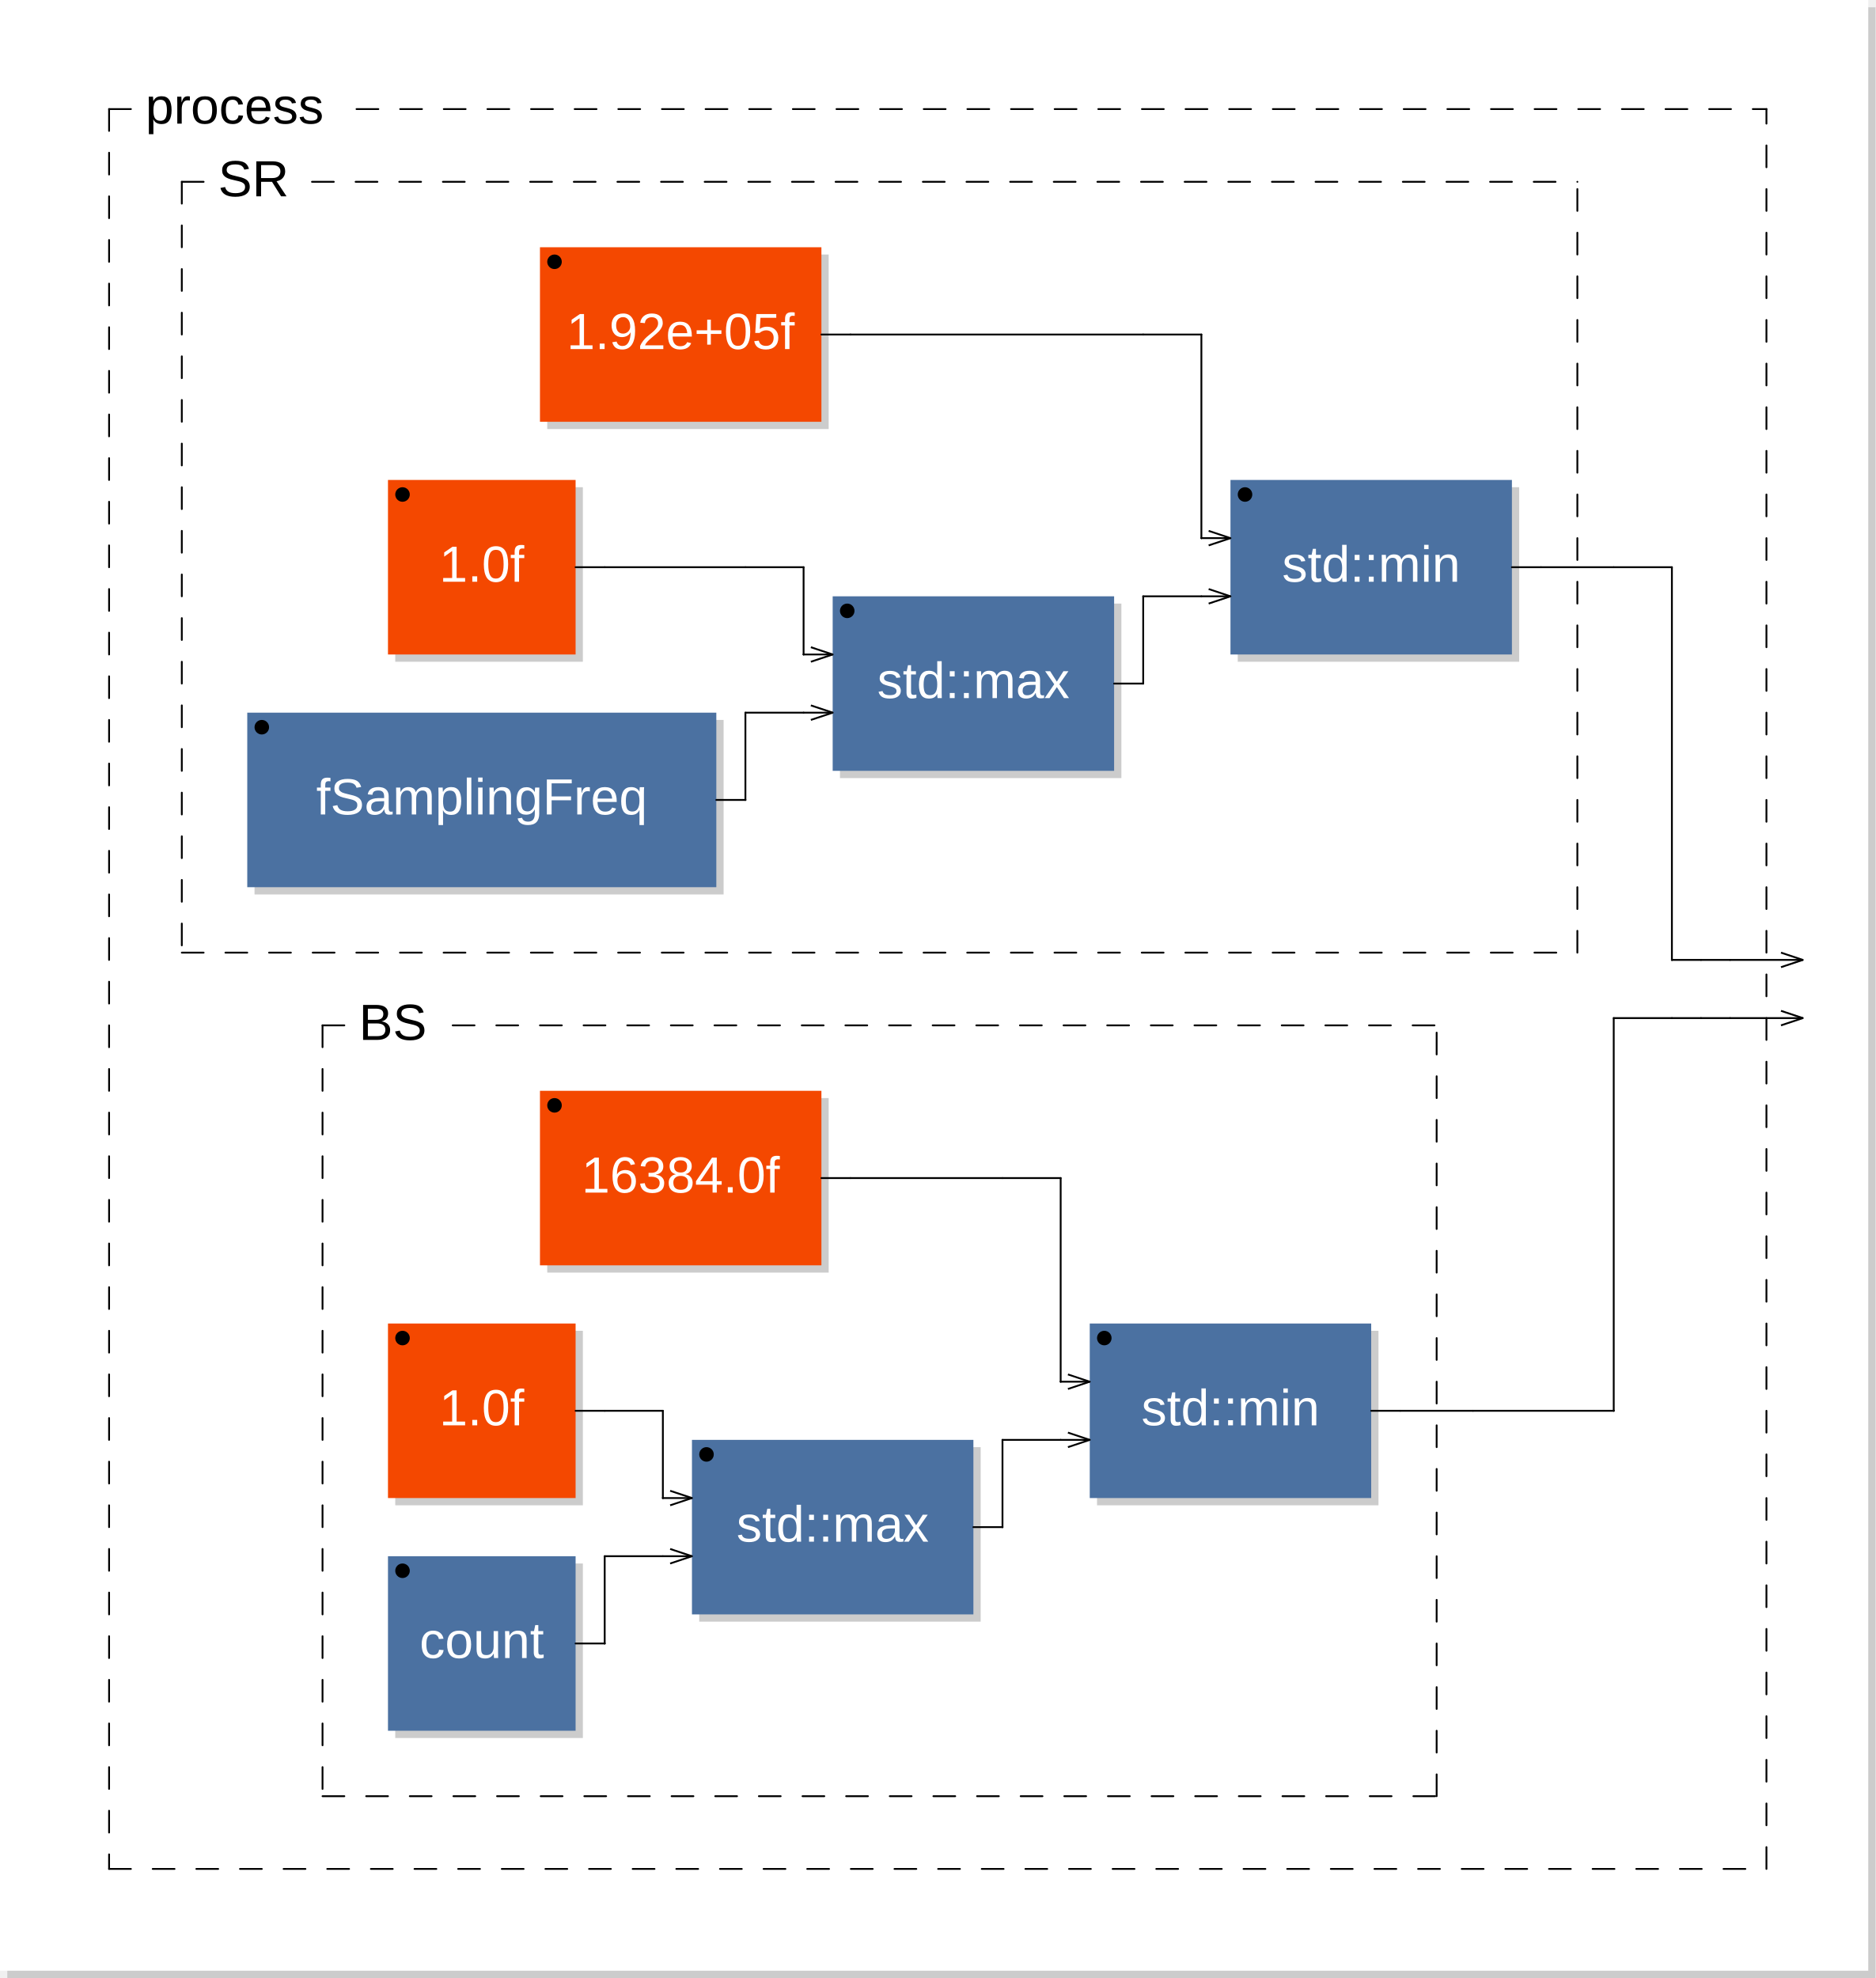
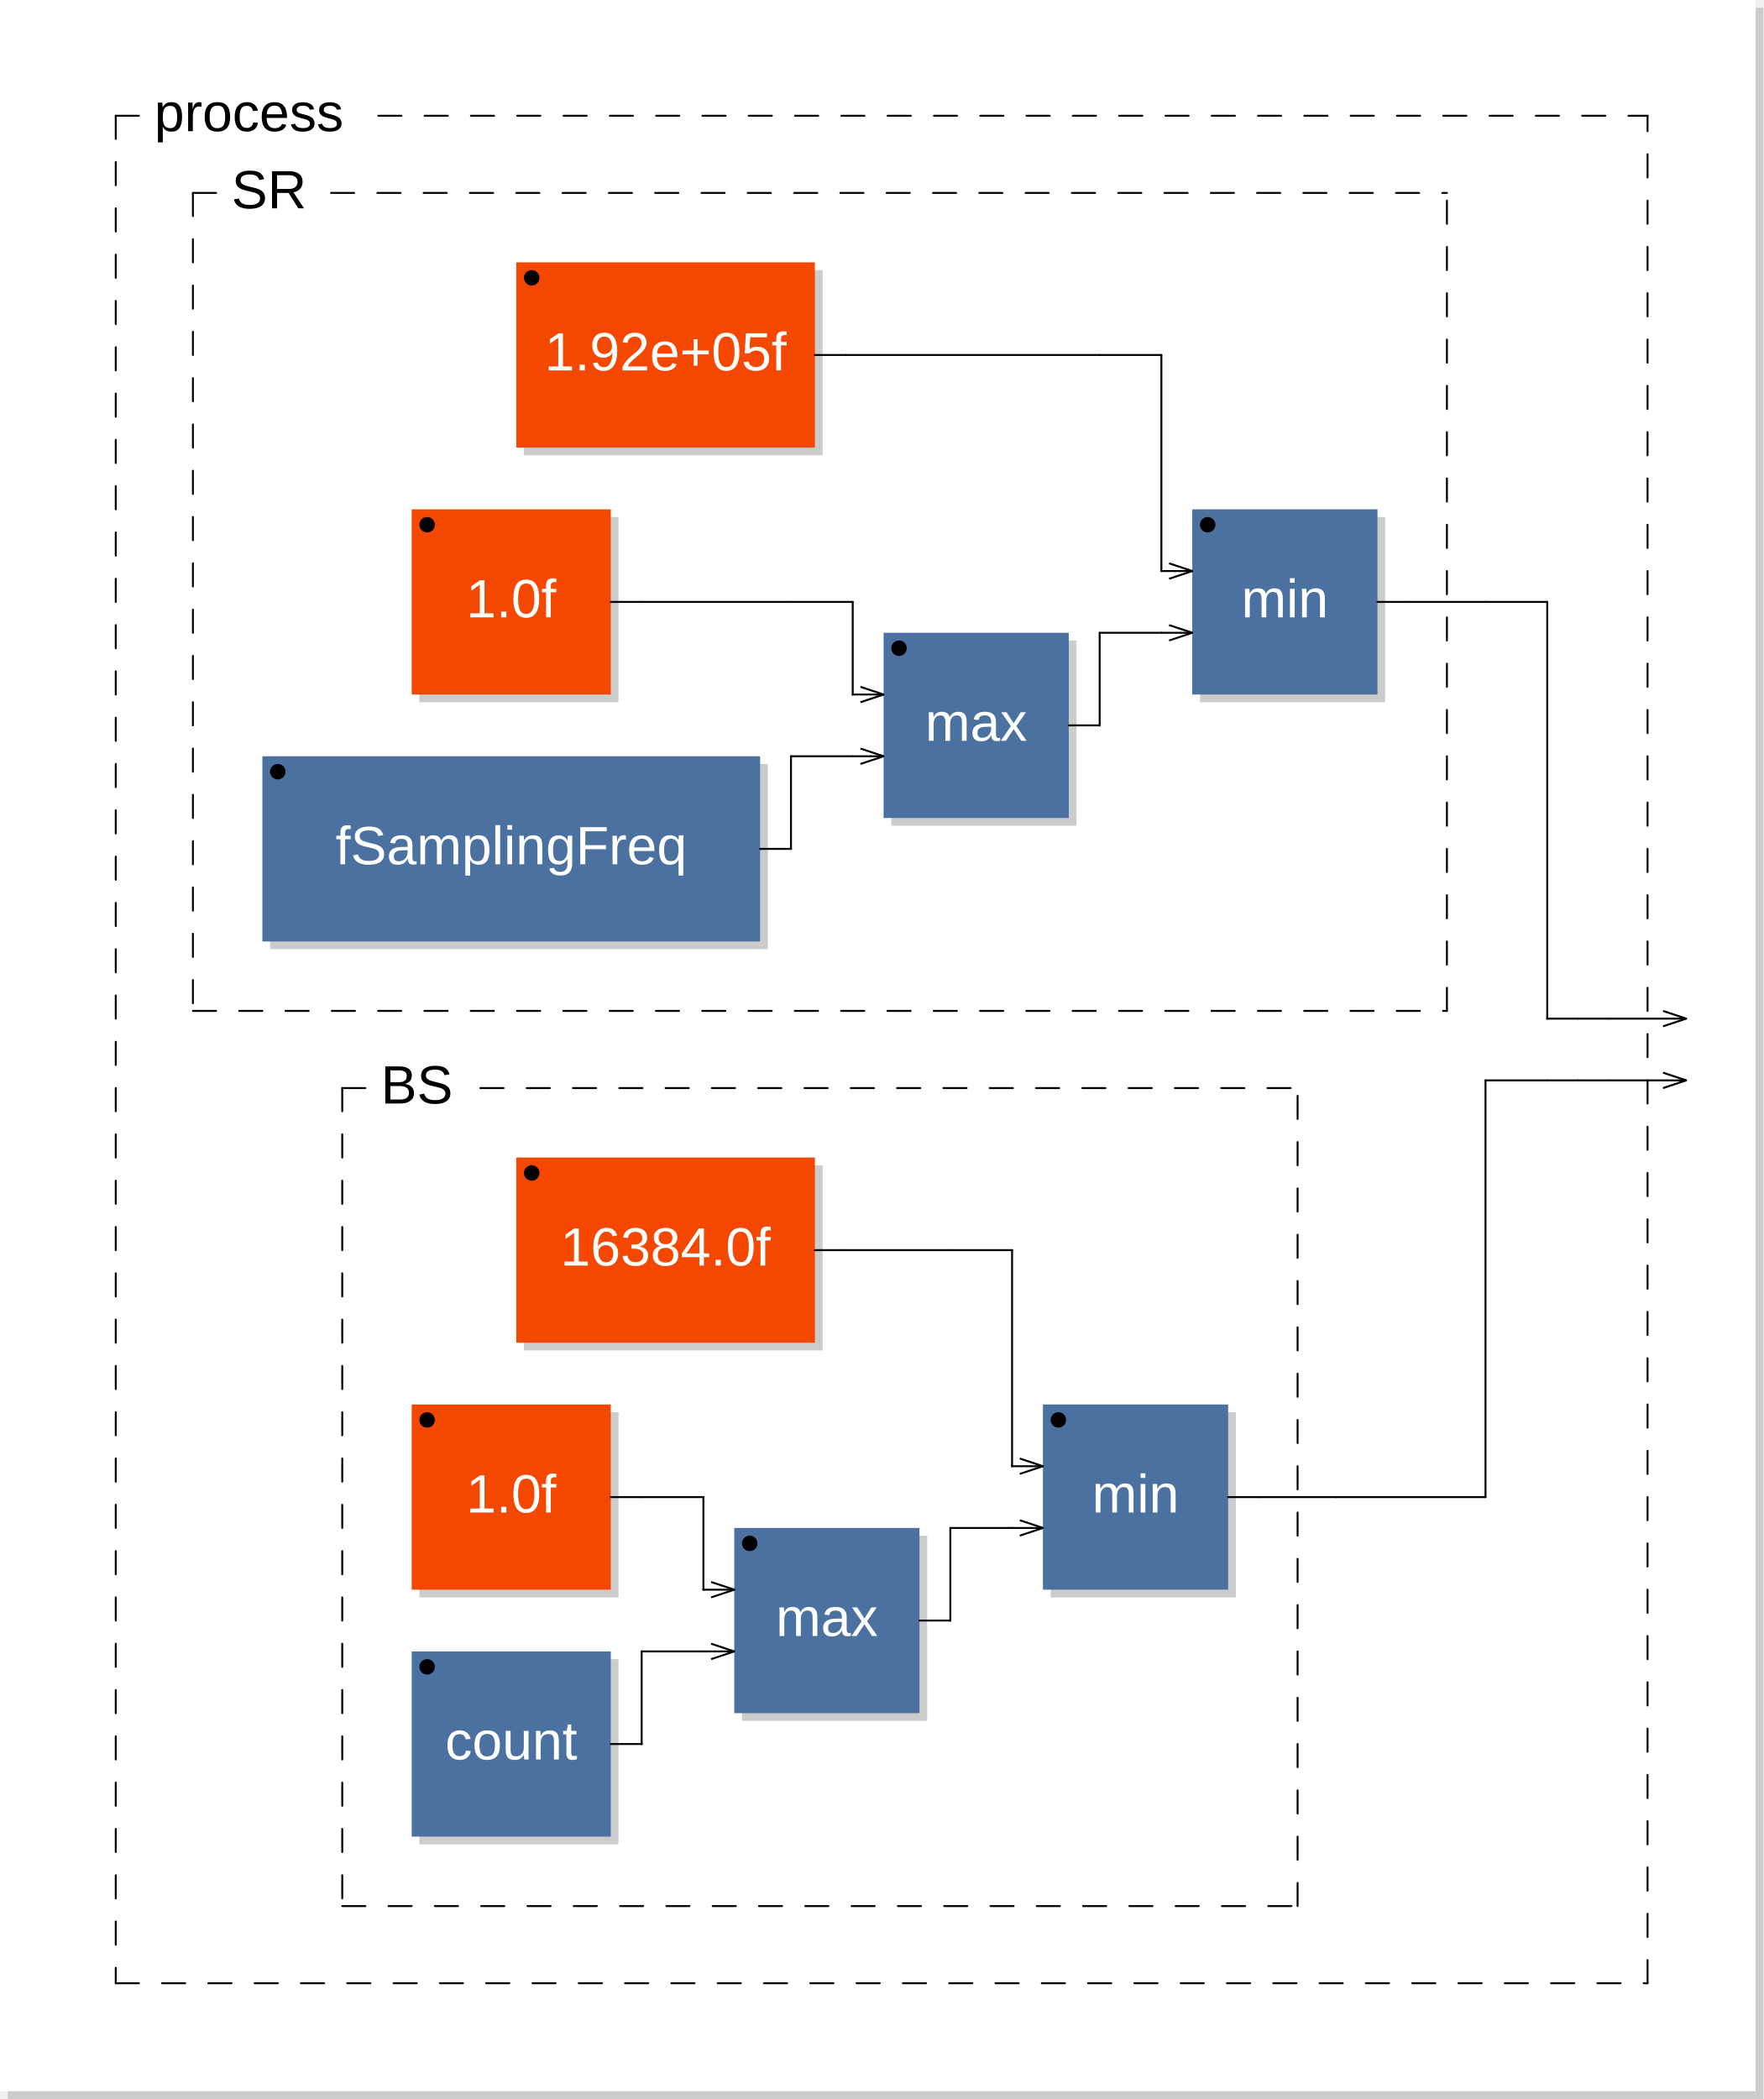
- <svg xmlns="http://www.w3.org/2000/svg" viewBox="0 0 257.9 272" width="128.95mm" height="136mm" version="1.1">
-   <rect x="1" y="1" width="256.9" height="271" rx="0" ry="0" style="stroke:none;fill:#cccccc;" />
-   <rect x="0" y="0" width="256.9" height="271" rx="0" ry="0" style="stroke:none;fill:#ffffff;" />
+ <svg xmlns="http://www.w3.org/2000/svg" viewBox="0 0 228.5 272" width="114.25mm" height="136mm" version="1.1">
+   <rect x="1" y="1" width="227.5" height="271" rx="0" ry="0" style="stroke:none;fill:#cccccc;" />
+   <rect x="0" y="0" width="227.5" height="271" rx="0" ry="0" style="stroke:none;fill:#ffffff;" />
  <text x="10" y="7" font-family="Arial" font-size="7" />
-   <rect x="75.25" y="35" width="38.7" height="24" rx="0" ry="0" style="stroke:none;fill:#cccccc;" />
-   <rect x="74.25" y="34" width="38.7" height="24" rx="0" ry="0" style="stroke:none;fill:#f44800;" />
-   <text x="93.6" y="48" font-family="Arial" font-size="7" text-anchor="middle" fill="#FFFFFF">1.92e+05f</text>
-   <circle cx="76.25" cy="36" r="1" />
+   <rect x="67.9" y="35" width="38.7" height="24" rx="0" ry="0" style="stroke:none;fill:#cccccc;" />
+   <rect x="66.9" y="34" width="38.7" height="24" rx="0" ry="0" style="stroke:none;fill:#f44800;" />
+   <text x="86.25" y="48" font-family="Arial" font-size="7" text-anchor="middle" fill="#FFFFFF">1.92e+05f</text>
+   <circle cx="68.9" cy="36" r="1" />
  <rect x="54.35" y="67" width="25.8" height="24" rx="0" ry="0" style="stroke:none;fill:#cccccc;" />
  <rect x="53.35" y="66" width="25.8" height="24" rx="0" ry="0" style="stroke:none;fill:#f44800;" />
  <text x="66.25" y="80" font-family="Arial" font-size="7" text-anchor="middle" fill="#FFFFFF">1.0f</text>
  <circle cx="55.35" cy="68" r="1" />
  <rect x="35" y="99" width="64.5" height="24" rx="0" ry="0" style="stroke:none;fill:#cccccc;" />
  <rect x="34" y="98" width="64.5" height="24" rx="0" ry="0" style="stroke:none;fill:#4B71A1;" />
  <text x="66.25" y="112" font-family="Arial" font-size="7" text-anchor="middle" fill="#FFFFFF">fSamplingFreq</text>
  <circle cx="36" cy="100" r="1" />
-   <rect x="115.5" y="83" width="38.7" height="24" rx="0" ry="0" style="stroke:none;fill:#cccccc;" />
-   <rect x="114.5" y="82" width="38.7" height="24" rx="0" ry="0" style="stroke:none;fill:#4B71A1;" />
-   <text x="133.85" y="96" font-family="Arial" font-size="7" text-anchor="middle" fill="#FFFFFF">std::max</text>
+   <rect x="115.5" y="83" width="24" height="24" rx="0" ry="0" style="stroke:none;fill:#cccccc;" />
+   <rect x="114.5" y="82" width="24" height="24" rx="0" ry="0" style="stroke:none;fill:#4B71A1;" />
+   <text x="126.5" y="96" font-family="Arial" font-size="7" text-anchor="middle" fill="#FFFFFF">max</text>
  <circle cx="116.5" cy="84" r="1" />
  <line x1="111.5" y1="89" x2="114.5" y2="90" transform="rotate(0,114.5,90)" style="stroke: black; stroke-width:0.25;" />
  <line x1="111.5" y1="91" x2="114.5" y2="90" transform="rotate(0,114.5,90)" style="stroke: black; stroke-width:0.25;" />
  <line x1="111.5" y1="97" x2="114.5" y2="98" transform="rotate(0,114.5,98)" style="stroke: black; stroke-width:0.25;" />
  <line x1="111.5" y1="99" x2="114.5" y2="98" transform="rotate(0,114.5,98)" style="stroke: black; stroke-width:0.25;" />
-   <rect x="170.2" y="67" width="38.7" height="24" rx="0" ry="0" style="stroke:none;fill:#cccccc;" />
-   <rect x="169.2" y="66" width="38.7" height="24" rx="0" ry="0" style="stroke:none;fill:#4B71A1;" />
-   <text x="188.55" y="80" font-family="Arial" font-size="7" text-anchor="middle" fill="#FFFFFF">std::min</text>
-   <circle cx="171.2" cy="68" r="1" />
-   <line x1="166.2" y1="73" x2="169.2" y2="74" transform="rotate(0,169.2,74)" style="stroke: black; stroke-width:0.25;" />
-   <line x1="166.2" y1="75" x2="169.2" y2="74" transform="rotate(0,169.2,74)" style="stroke: black; stroke-width:0.25;" />
-   <line x1="166.2" y1="81" x2="169.2" y2="82" transform="rotate(0,169.2,82)" style="stroke: black; stroke-width:0.25;" />
-   <line x1="166.2" y1="83" x2="169.2" y2="82" transform="rotate(0,169.2,82)" style="stroke: black; stroke-width:0.25;" />
+   <rect x="155.5" y="67" width="24" height="24" rx="0" ry="0" style="stroke:none;fill:#cccccc;" />
+   <rect x="154.5" y="66" width="24" height="24" rx="0" ry="0" style="stroke:none;fill:#4B71A1;" />
+   <text x="166.5" y="80" font-family="Arial" font-size="7" text-anchor="middle" fill="#FFFFFF">min</text>
+   <circle cx="156.5" cy="68" r="1" />
+   <line x1="151.5" y1="73" x2="154.5" y2="74" transform="rotate(0,154.5,74)" style="stroke: black; stroke-width:0.25;" />
+   <line x1="151.5" y1="75" x2="154.5" y2="74" transform="rotate(0,154.5,74)" style="stroke: black; stroke-width:0.25;" />
+   <line x1="151.5" y1="81" x2="154.5" y2="82" transform="rotate(0,154.5,82)" style="stroke: black; stroke-width:0.25;" />
+   <line x1="151.5" y1="83" x2="154.5" y2="82" transform="rotate(0,154.5,82)" style="stroke: black; stroke-width:0.25;" />
  <line x1="25" y1="25" x2="25" y2="131" style="stroke: black; stroke-linecap:round; stroke-width:0.25; stroke-dasharray:3,3;" />
-   <line x1="25" y1="131" x2="216.9" y2="131" style="stroke: black; stroke-linecap:round; stroke-width:0.25; stroke-dasharray:3,3;" />
-   <line x1="216.9" y1="131" x2="216.9" y2="25" style="stroke: black; stroke-linecap:round; stroke-width:0.25; stroke-dasharray:3,3;" />
+   <line x1="25" y1="131" x2="187.5" y2="131" style="stroke: black; stroke-linecap:round; stroke-width:0.25; stroke-dasharray:3,3;" />
+   <line x1="187.5" y1="131" x2="187.5" y2="25" style="stroke: black; stroke-linecap:round; stroke-width:0.25; stroke-dasharray:3,3;" />
  <line x1="25" y1="25" x2="30" y2="25" style="stroke: black; stroke-linecap:round; stroke-width:0.25; stroke-dasharray:3,3;" />
-   <line x1="42.9" y1="25" x2="216.9" y2="25" style="stroke: black; stroke-linecap:round; stroke-width:0.25; stroke-dasharray:3,3;" />
+   <line x1="42.9" y1="25" x2="187.5" y2="25" style="stroke: black; stroke-linecap:round; stroke-width:0.25; stroke-dasharray:3,3;" />
  <text x="30" y="27" font-family="Arial" font-size="7">SR</text>
-   <rect x="75.25" y="151" width="38.7" height="24" rx="0" ry="0" style="stroke:none;fill:#cccccc;" />
-   <rect x="74.25" y="150" width="38.7" height="24" rx="0" ry="0" style="stroke:none;fill:#f44800;" />
-   <text x="93.6" y="164" font-family="Arial" font-size="7" text-anchor="middle" fill="#FFFFFF">16384.0f</text>
-   <circle cx="76.25" cy="152" r="1" />
+   <rect x="67.9" y="151" width="38.7" height="24" rx="0" ry="0" style="stroke:none;fill:#cccccc;" />
+   <rect x="66.9" y="150" width="38.7" height="24" rx="0" ry="0" style="stroke:none;fill:#f44800;" />
+   <text x="86.25" y="164" font-family="Arial" font-size="7" text-anchor="middle" fill="#FFFFFF">16384.0f</text>
+   <circle cx="68.9" cy="152" r="1" />
  <rect x="54.35" y="183" width="25.8" height="24" rx="0" ry="0" style="stroke:none;fill:#cccccc;" />
  <rect x="53.35" y="182" width="25.8" height="24" rx="0" ry="0" style="stroke:none;fill:#f44800;" />
  <text x="66.25" y="196" font-family="Arial" font-size="7" text-anchor="middle" fill="#FFFFFF">1.0f</text>
  <circle cx="55.35" cy="184" r="1" />
  <rect x="54.35" y="215" width="25.8" height="24" rx="0" ry="0" style="stroke:none;fill:#cccccc;" />
  <rect x="53.35" y="214" width="25.8" height="24" rx="0" ry="0" style="stroke:none;fill:#4B71A1;" />
  <text x="66.25" y="228" font-family="Arial" font-size="7" text-anchor="middle" fill="#FFFFFF">count</text>
  <circle cx="55.35" cy="216" r="1" />
-   <rect x="96.15" y="199" width="38.7" height="24" rx="0" ry="0" style="stroke:none;fill:#cccccc;" />
-   <rect x="95.15" y="198" width="38.7" height="24" rx="0" ry="0" style="stroke:none;fill:#4B71A1;" />
-   <text x="114.5" y="212" font-family="Arial" font-size="7" text-anchor="middle" fill="#FFFFFF">std::max</text>
+   <rect x="96.15" y="199" width="24" height="24" rx="0" ry="0" style="stroke:none;fill:#cccccc;" />
+   <rect x="95.15" y="198" width="24" height="24" rx="0" ry="0" style="stroke:none;fill:#4B71A1;" />
+   <text x="107.15" y="212" font-family="Arial" font-size="7" text-anchor="middle" fill="#FFFFFF">max</text>
  <circle cx="97.15" cy="200" r="1" />
  <line x1="92.15" y1="205" x2="95.15" y2="206" transform="rotate(0,95.15,206)" style="stroke: black; stroke-width:0.25;" />
  <line x1="92.15" y1="207" x2="95.15" y2="206" transform="rotate(0,95.15,206)" style="stroke: black; stroke-width:0.25;" />
  <line x1="92.15" y1="213" x2="95.15" y2="214" transform="rotate(0,95.15,214)" style="stroke: black; stroke-width:0.25;" />
  <line x1="92.15" y1="215" x2="95.15" y2="214" transform="rotate(0,95.15,214)" style="stroke: black; stroke-width:0.25;" />
-   <rect x="150.85" y="183" width="38.7" height="24" rx="0" ry="0" style="stroke:none;fill:#cccccc;" />
-   <rect x="149.85" y="182" width="38.7" height="24" rx="0" ry="0" style="stroke:none;fill:#4B71A1;" />
-   <text x="169.2" y="196" font-family="Arial" font-size="7" text-anchor="middle" fill="#FFFFFF">std::min</text>
-   <circle cx="151.85" cy="184" r="1" />
-   <line x1="146.85" y1="189" x2="149.85" y2="190" transform="rotate(0,149.85,190)" style="stroke: black; stroke-width:0.25;" />
-   <line x1="146.85" y1="191" x2="149.85" y2="190" transform="rotate(0,149.85,190)" style="stroke: black; stroke-width:0.25;" />
-   <line x1="146.85" y1="197" x2="149.85" y2="198" transform="rotate(0,149.85,198)" style="stroke: black; stroke-width:0.25;" />
-   <line x1="146.85" y1="199" x2="149.85" y2="198" transform="rotate(0,149.85,198)" style="stroke: black; stroke-width:0.25;" />
+   <rect x="136.15" y="183" width="24" height="24" rx="0" ry="0" style="stroke:none;fill:#cccccc;" />
+   <rect x="135.15" y="182" width="24" height="24" rx="0" ry="0" style="stroke:none;fill:#4B71A1;" />
+   <text x="147.15" y="196" font-family="Arial" font-size="7" text-anchor="middle" fill="#FFFFFF">min</text>
+   <circle cx="137.15" cy="184" r="1" />
+   <line x1="132.15" y1="189" x2="135.15" y2="190" transform="rotate(0,135.15,190)" style="stroke: black; stroke-width:0.25;" />
+   <line x1="132.15" y1="191" x2="135.15" y2="190" transform="rotate(0,135.15,190)" style="stroke: black; stroke-width:0.25;" />
+   <line x1="132.15" y1="197" x2="135.15" y2="198" transform="rotate(0,135.15,198)" style="stroke: black; stroke-width:0.25;" />
+   <line x1="132.15" y1="199" x2="135.15" y2="198" transform="rotate(0,135.15,198)" style="stroke: black; stroke-width:0.25;" />
  <line x1="44.35" y1="141" x2="44.35" y2="247" style="stroke: black; stroke-linecap:round; stroke-width:0.25; stroke-dasharray:3,3;" />
-   <line x1="44.35" y1="247" x2="197.55" y2="247" style="stroke: black; stroke-linecap:round; stroke-width:0.25; stroke-dasharray:3,3;" />
-   <line x1="197.55" y1="247" x2="197.55" y2="141" style="stroke: black; stroke-linecap:round; stroke-width:0.25; stroke-dasharray:3,3;" />
+   <line x1="44.35" y1="247" x2="168.15" y2="247" style="stroke: black; stroke-linecap:round; stroke-width:0.25; stroke-dasharray:3,3;" />
+   <line x1="168.15" y1="247" x2="168.15" y2="141" style="stroke: black; stroke-linecap:round; stroke-width:0.25; stroke-dasharray:3,3;" />
  <line x1="44.35" y1="141" x2="49.35" y2="141" style="stroke: black; stroke-linecap:round; stroke-width:0.25; stroke-dasharray:3,3;" />
-   <line x1="62.25" y1="141" x2="197.55" y2="141" style="stroke: black; stroke-linecap:round; stroke-width:0.25; stroke-dasharray:3,3;" />
+   <line x1="62.25" y1="141" x2="168.15" y2="141" style="stroke: black; stroke-linecap:round; stroke-width:0.25; stroke-dasharray:3,3;" />
  <text x="49.35" y="143" font-family="Arial" font-size="7">BS</text>
  <line x1="15" y1="15" x2="15" y2="257" style="stroke: black; stroke-linecap:round; stroke-width:0.25; stroke-dasharray:3,3;" />
-   <line x1="15" y1="257" x2="242.9" y2="257" style="stroke: black; stroke-linecap:round; stroke-width:0.25; stroke-dasharray:3,3;" />
-   <line x1="242.9" y1="257" x2="242.9" y2="15" style="stroke: black; stroke-linecap:round; stroke-width:0.25; stroke-dasharray:3,3;" />
+   <line x1="15" y1="257" x2="213.5" y2="257" style="stroke: black; stroke-linecap:round; stroke-width:0.25; stroke-dasharray:3,3;" />
+   <line x1="213.5" y1="257" x2="213.5" y2="15" style="stroke: black; stroke-linecap:round; stroke-width:0.25; stroke-dasharray:3,3;" />
  <line x1="15" y1="15" x2="20" y2="15" style="stroke: black; stroke-linecap:round; stroke-width:0.25; stroke-dasharray:3,3;" />
-   <line x1="49.025" y1="15" x2="242.9" y2="15" style="stroke: black; stroke-linecap:round; stroke-width:0.25; stroke-dasharray:3,3;" />
+   <line x1="49.025" y1="15" x2="213.5" y2="15" style="stroke: black; stroke-linecap:round; stroke-width:0.25; stroke-dasharray:3,3;" />
  <text x="20" y="17" font-family="Arial" font-size="7">process</text>
-   <line x1="244.9" y1="131" x2="247.9" y2="132" transform="rotate(0,247.9,132)" style="stroke: black; stroke-width:0.25;" />
-   <line x1="244.9" y1="133" x2="247.9" y2="132" transform="rotate(0,247.9,132)" style="stroke: black; stroke-width:0.25;" />
-   <line x1="244.9" y1="139" x2="247.9" y2="140" transform="rotate(0,247.9,140)" style="stroke: black; stroke-width:0.25;" />
-   <line x1="244.9" y1="141" x2="247.9" y2="140" transform="rotate(0,247.9,140)" style="stroke: black; stroke-width:0.25;" />
+   <line x1="215.5" y1="131" x2="218.5" y2="132" transform="rotate(0,218.5,132)" style="stroke: black; stroke-width:0.25;" />
+   <line x1="215.5" y1="133" x2="218.5" y2="132" transform="rotate(0,218.5,132)" style="stroke: black; stroke-width:0.25;" />
+   <line x1="215.5" y1="139" x2="218.5" y2="140" transform="rotate(0,218.5,140)" style="stroke: black; stroke-width:0.25;" />
+   <line x1="215.5" y1="141" x2="218.5" y2="140" transform="rotate(0,218.5,140)" style="stroke: black; stroke-width:0.25;" />
  <line x1="79.15" y1="194" x2="83.15" y2="194" style="stroke:black; stroke-linecap:round; stroke-width:0.25;" />
  <line x1="79.15" y1="226" x2="83.15" y2="226" style="stroke:black; stroke-linecap:round; stroke-width:0.25;" />
  <line x1="79.15" y1="78" x2="83.15" y2="78" style="stroke:black; stroke-linecap:round; stroke-width:0.25;" />
  <line x1="83.15" y1="194" x2="91.15" y2="194" style="stroke:black; stroke-linecap:round; stroke-width:0.25;" />
  <line x1="83.15" y1="214" x2="91.15" y2="214" style="stroke:black; stroke-linecap:round; stroke-width:0.25;" />
  <line x1="83.15" y1="226" x2="83.15" y2="214" style="stroke:black; stroke-linecap:round; stroke-width:0.25;" />
  <line x1="83.15" y1="226" x2="83.15" y2="226" style="stroke:black; stroke-linecap:round; stroke-width:0.25;" />
  <line x1="83.15" y1="78" x2="102.5" y2="78" style="stroke:black; stroke-linecap:round; stroke-width:0.25;" />
  <line x1="91.15" y1="194" x2="91.15" y2="206" style="stroke:black; stroke-linecap:round; stroke-width:0.25;" />
  <line x1="91.15" y1="206" x2="91.15" y2="206" style="stroke:black; stroke-linecap:round; stroke-width:0.25;" />
  <line x1="91.15" y1="206" x2="95.15" y2="206" style="stroke:black; stroke-linecap:round; stroke-width:0.25;" />
  <line x1="91.15" y1="214" x2="95.15" y2="214" style="stroke:black; stroke-linecap:round; stroke-width:0.25;" />
  <line x1="98.5" y1="110" x2="102.5" y2="110" style="stroke:black; stroke-linecap:round; stroke-width:0.25;" />
  <line x1="102.5" y1="78" x2="110.5" y2="78" style="stroke:black; stroke-linecap:round; stroke-width:0.25;" />
  <line x1="102.5" y1="98" x2="110.5" y2="98" style="stroke:black; stroke-linecap:round; stroke-width:0.25;" />
  <line x1="102.5" y1="110" x2="102.5" y2="98" style="stroke:black; stroke-linecap:round; stroke-width:0.25;" />
  <line x1="102.5" y1="110" x2="102.5" y2="110" style="stroke:black; stroke-linecap:round; stroke-width:0.25;" />
+   <line x1="105.6" y1="46" x2="109.6" y2="46" style="stroke:black; stroke-linecap:round; stroke-width:0.25;" />
+   <line x1="105.6" y1="162" x2="109.6" y2="162" style="stroke:black; stroke-linecap:round; stroke-width:0.25;" />
+   <line x1="109.6" y1="46" x2="142.5" y2="46" style="stroke:black; stroke-linecap:round; stroke-width:0.25;" />
+   <line x1="109.6" y1="162" x2="123.15" y2="162" style="stroke:black; stroke-linecap:round; stroke-width:0.25;" />
  <line x1="110.5" y1="78" x2="110.5" y2="90" style="stroke:black; stroke-linecap:round; stroke-width:0.25;" />
  <line x1="110.5" y1="90" x2="110.5" y2="90" style="stroke:black; stroke-linecap:round; stroke-width:0.25;" />
  <line x1="110.5" y1="90" x2="114.5" y2="90" style="stroke:black; stroke-linecap:round; stroke-width:0.25;" />
  <line x1="110.5" y1="98" x2="114.5" y2="98" style="stroke:black; stroke-linecap:round; stroke-width:0.25;" />
-   <line x1="112.95" y1="46" x2="116.95" y2="46" style="stroke:black; stroke-linecap:round; stroke-width:0.25;" />
-   <line x1="112.95" y1="162" x2="116.95" y2="162" style="stroke:black; stroke-linecap:round; stroke-width:0.25;" />
-   <line x1="116.95" y1="46" x2="157.2" y2="46" style="stroke:black; stroke-linecap:round; stroke-width:0.25;" />
-   <line x1="116.95" y1="162" x2="137.85" y2="162" style="stroke:black; stroke-linecap:round; stroke-width:0.25;" />
-   <line x1="133.85" y1="210" x2="137.85" y2="210" style="stroke:black; stroke-linecap:round; stroke-width:0.25;" />
-   <line x1="137.85" y1="162" x2="145.85" y2="162" style="stroke:black; stroke-linecap:round; stroke-width:0.25;" />
-   <line x1="137.85" y1="198" x2="145.85" y2="198" style="stroke:black; stroke-linecap:round; stroke-width:0.25;" />
-   <line x1="137.85" y1="210" x2="137.85" y2="198" style="stroke:black; stroke-linecap:round; stroke-width:0.25;" />
-   <line x1="137.85" y1="210" x2="137.85" y2="210" style="stroke:black; stroke-linecap:round; stroke-width:0.25;" />
-   <line x1="145.85" y1="162" x2="145.85" y2="190" style="stroke:black; stroke-linecap:round; stroke-width:0.25;" />
-   <line x1="145.85" y1="190" x2="145.85" y2="190" style="stroke:black; stroke-linecap:round; stroke-width:0.25;" />
-   <line x1="145.85" y1="190" x2="149.85" y2="190" style="stroke:black; stroke-linecap:round; stroke-width:0.25;" />
-   <line x1="145.85" y1="198" x2="149.85" y2="198" style="stroke:black; stroke-linecap:round; stroke-width:0.25;" />
-   <line x1="153.2" y1="94" x2="157.2" y2="94" style="stroke:black; stroke-linecap:round; stroke-width:0.25;" />
-   <line x1="157.2" y1="46" x2="165.2" y2="46" style="stroke:black; stroke-linecap:round; stroke-width:0.25;" />
-   <line x1="157.2" y1="82" x2="165.2" y2="82" style="stroke:black; stroke-linecap:round; stroke-width:0.25;" />
-   <line x1="157.2" y1="94" x2="157.2" y2="82" style="stroke:black; stroke-linecap:round; stroke-width:0.25;" />
-   <line x1="157.2" y1="94" x2="157.2" y2="94" style="stroke:black; stroke-linecap:round; stroke-width:0.25;" />
-   <line x1="165.2" y1="46" x2="165.2" y2="74" style="stroke:black; stroke-linecap:round; stroke-width:0.25;" />
-   <line x1="165.2" y1="74" x2="165.2" y2="74" style="stroke:black; stroke-linecap:round; stroke-width:0.25;" />
-   <line x1="165.2" y1="74" x2="169.2" y2="74" style="stroke:black; stroke-linecap:round; stroke-width:0.25;" />
-   <line x1="165.2" y1="82" x2="169.2" y2="82" style="stroke:black; stroke-linecap:round; stroke-width:0.25;" />
-   <line x1="188.55" y1="194" x2="192.55" y2="194" style="stroke:black; stroke-linecap:round; stroke-width:0.25;" />
-   <line x1="192.55" y1="194" x2="202.55" y2="194" style="stroke:black; stroke-linecap:round; stroke-width:0.25;" />
-   <line x1="202.55" y1="194" x2="221.9" y2="194" style="stroke:black; stroke-linecap:round; stroke-width:0.25;" />
-   <line x1="207.9" y1="78" x2="211.9" y2="78" style="stroke:black; stroke-linecap:round; stroke-width:0.25;" />
-   <line x1="211.9" y1="78" x2="221.9" y2="78" style="stroke:black; stroke-linecap:round; stroke-width:0.25;" />
-   <line x1="221.9" y1="78" x2="229.9" y2="78" style="stroke:black; stroke-linecap:round; stroke-width:0.25;" />
-   <line x1="221.9" y1="140" x2="229.9" y2="140" style="stroke:black; stroke-linecap:round; stroke-width:0.25;" />
-   <line x1="221.9" y1="194" x2="221.9" y2="140" style="stroke:black; stroke-linecap:round; stroke-width:0.25;" />
-   <line x1="221.9" y1="194" x2="221.9" y2="194" style="stroke:black; stroke-linecap:round; stroke-width:0.25;" />
-   <line x1="229.9" y1="78" x2="229.9" y2="132" style="stroke:black; stroke-linecap:round; stroke-width:0.25;" />
-   <line x1="229.9" y1="132" x2="229.9" y2="132" style="stroke:black; stroke-linecap:round; stroke-width:0.25;" />
-   <line x1="229.9" y1="132" x2="233.9" y2="132" style="stroke:black; stroke-linecap:round; stroke-width:0.25;" />
-   <line x1="229.9" y1="140" x2="233.9" y2="140" style="stroke:black; stroke-linecap:round; stroke-width:0.25;" />
-   <line x1="233.9" y1="132" x2="237.9" y2="132" style="stroke:black; stroke-linecap:round; stroke-width:0.25;" />
-   <line x1="233.9" y1="140" x2="237.9" y2="140" style="stroke:black; stroke-linecap:round; stroke-width:0.25;" />
-   <line x1="237.9" y1="132" x2="247.9" y2="132" style="stroke:black; stroke-linecap:round; stroke-width:0.25;" />
-   <line x1="237.9" y1="140" x2="247.9" y2="140" style="stroke:black; stroke-linecap:round; stroke-width:0.25;" />
+   <line x1="119.15" y1="210" x2="123.15" y2="210" style="stroke:black; stroke-linecap:round; stroke-width:0.25;" />
+   <line x1="123.15" y1="162" x2="131.15" y2="162" style="stroke:black; stroke-linecap:round; stroke-width:0.25;" />
+   <line x1="123.15" y1="198" x2="131.15" y2="198" style="stroke:black; stroke-linecap:round; stroke-width:0.25;" />
+   <line x1="123.15" y1="210" x2="123.15" y2="198" style="stroke:black; stroke-linecap:round; stroke-width:0.25;" />
+   <line x1="123.15" y1="210" x2="123.15" y2="210" style="stroke:black; stroke-linecap:round; stroke-width:0.25;" />
+   <line x1="131.15" y1="162" x2="131.15" y2="190" style="stroke:black; stroke-linecap:round; stroke-width:0.25;" />
+   <line x1="131.15" y1="190" x2="131.15" y2="190" style="stroke:black; stroke-linecap:round; stroke-width:0.25;" />
+   <line x1="131.15" y1="190" x2="135.15" y2="190" style="stroke:black; stroke-linecap:round; stroke-width:0.25;" />
+   <line x1="131.15" y1="198" x2="135.15" y2="198" style="stroke:black; stroke-linecap:round; stroke-width:0.25;" />
+   <line x1="138.5" y1="94" x2="142.5" y2="94" style="stroke:black; stroke-linecap:round; stroke-width:0.25;" />
+   <line x1="142.5" y1="46" x2="150.5" y2="46" style="stroke:black; stroke-linecap:round; stroke-width:0.25;" />
+   <line x1="142.5" y1="82" x2="150.5" y2="82" style="stroke:black; stroke-linecap:round; stroke-width:0.25;" />
+   <line x1="142.5" y1="94" x2="142.5" y2="82" style="stroke:black; stroke-linecap:round; stroke-width:0.25;" />
+   <line x1="142.5" y1="94" x2="142.5" y2="94" style="stroke:black; stroke-linecap:round; stroke-width:0.25;" />
+   <line x1="150.5" y1="46" x2="150.5" y2="74" style="stroke:black; stroke-linecap:round; stroke-width:0.25;" />
+   <line x1="150.5" y1="74" x2="150.5" y2="74" style="stroke:black; stroke-linecap:round; stroke-width:0.25;" />
+   <line x1="150.5" y1="74" x2="154.5" y2="74" style="stroke:black; stroke-linecap:round; stroke-width:0.25;" />
+   <line x1="150.5" y1="82" x2="154.5" y2="82" style="stroke:black; stroke-linecap:round; stroke-width:0.25;" />
+   <line x1="159.15" y1="194" x2="163.15" y2="194" style="stroke:black; stroke-linecap:round; stroke-width:0.25;" />
+   <line x1="163.15" y1="194" x2="173.15" y2="194" style="stroke:black; stroke-linecap:round; stroke-width:0.25;" />
+   <line x1="173.15" y1="194" x2="192.5" y2="194" style="stroke:black; stroke-linecap:round; stroke-width:0.25;" />
+   <line x1="178.5" y1="78" x2="182.5" y2="78" style="stroke:black; stroke-linecap:round; stroke-width:0.25;" />
+   <line x1="182.5" y1="78" x2="192.5" y2="78" style="stroke:black; stroke-linecap:round; stroke-width:0.25;" />
+   <line x1="192.5" y1="140" x2="200.5" y2="140" style="stroke:black; stroke-linecap:round; stroke-width:0.25;" />
+   <line x1="192.5" y1="194" x2="192.5" y2="140" style="stroke:black; stroke-linecap:round; stroke-width:0.25;" />
+   <line x1="192.5" y1="194" x2="192.5" y2="194" style="stroke:black; stroke-linecap:round; stroke-width:0.25;" />
+   <line x1="192.5" y1="78" x2="200.5" y2="78" style="stroke:black; stroke-linecap:round; stroke-width:0.25;" />
+   <line x1="200.5" y1="78" x2="200.5" y2="132" style="stroke:black; stroke-linecap:round; stroke-width:0.25;" />
+   <line x1="200.5" y1="132" x2="200.5" y2="132" style="stroke:black; stroke-linecap:round; stroke-width:0.25;" />
+   <line x1="200.5" y1="132" x2="204.5" y2="132" style="stroke:black; stroke-linecap:round; stroke-width:0.25;" />
+   <line x1="200.5" y1="140" x2="204.5" y2="140" style="stroke:black; stroke-linecap:round; stroke-width:0.25;" />
+   <line x1="204.5" y1="132" x2="208.5" y2="132" style="stroke:black; stroke-linecap:round; stroke-width:0.25;" />
+   <line x1="204.5" y1="140" x2="208.5" y2="140" style="stroke:black; stroke-linecap:round; stroke-width:0.25;" />
+   <line x1="208.5" y1="132" x2="218.5" y2="132" style="stroke:black; stroke-linecap:round; stroke-width:0.25;" />
+   <line x1="208.5" y1="140" x2="218.5" y2="140" style="stroke:black; stroke-linecap:round; stroke-width:0.25;" />
</svg>
